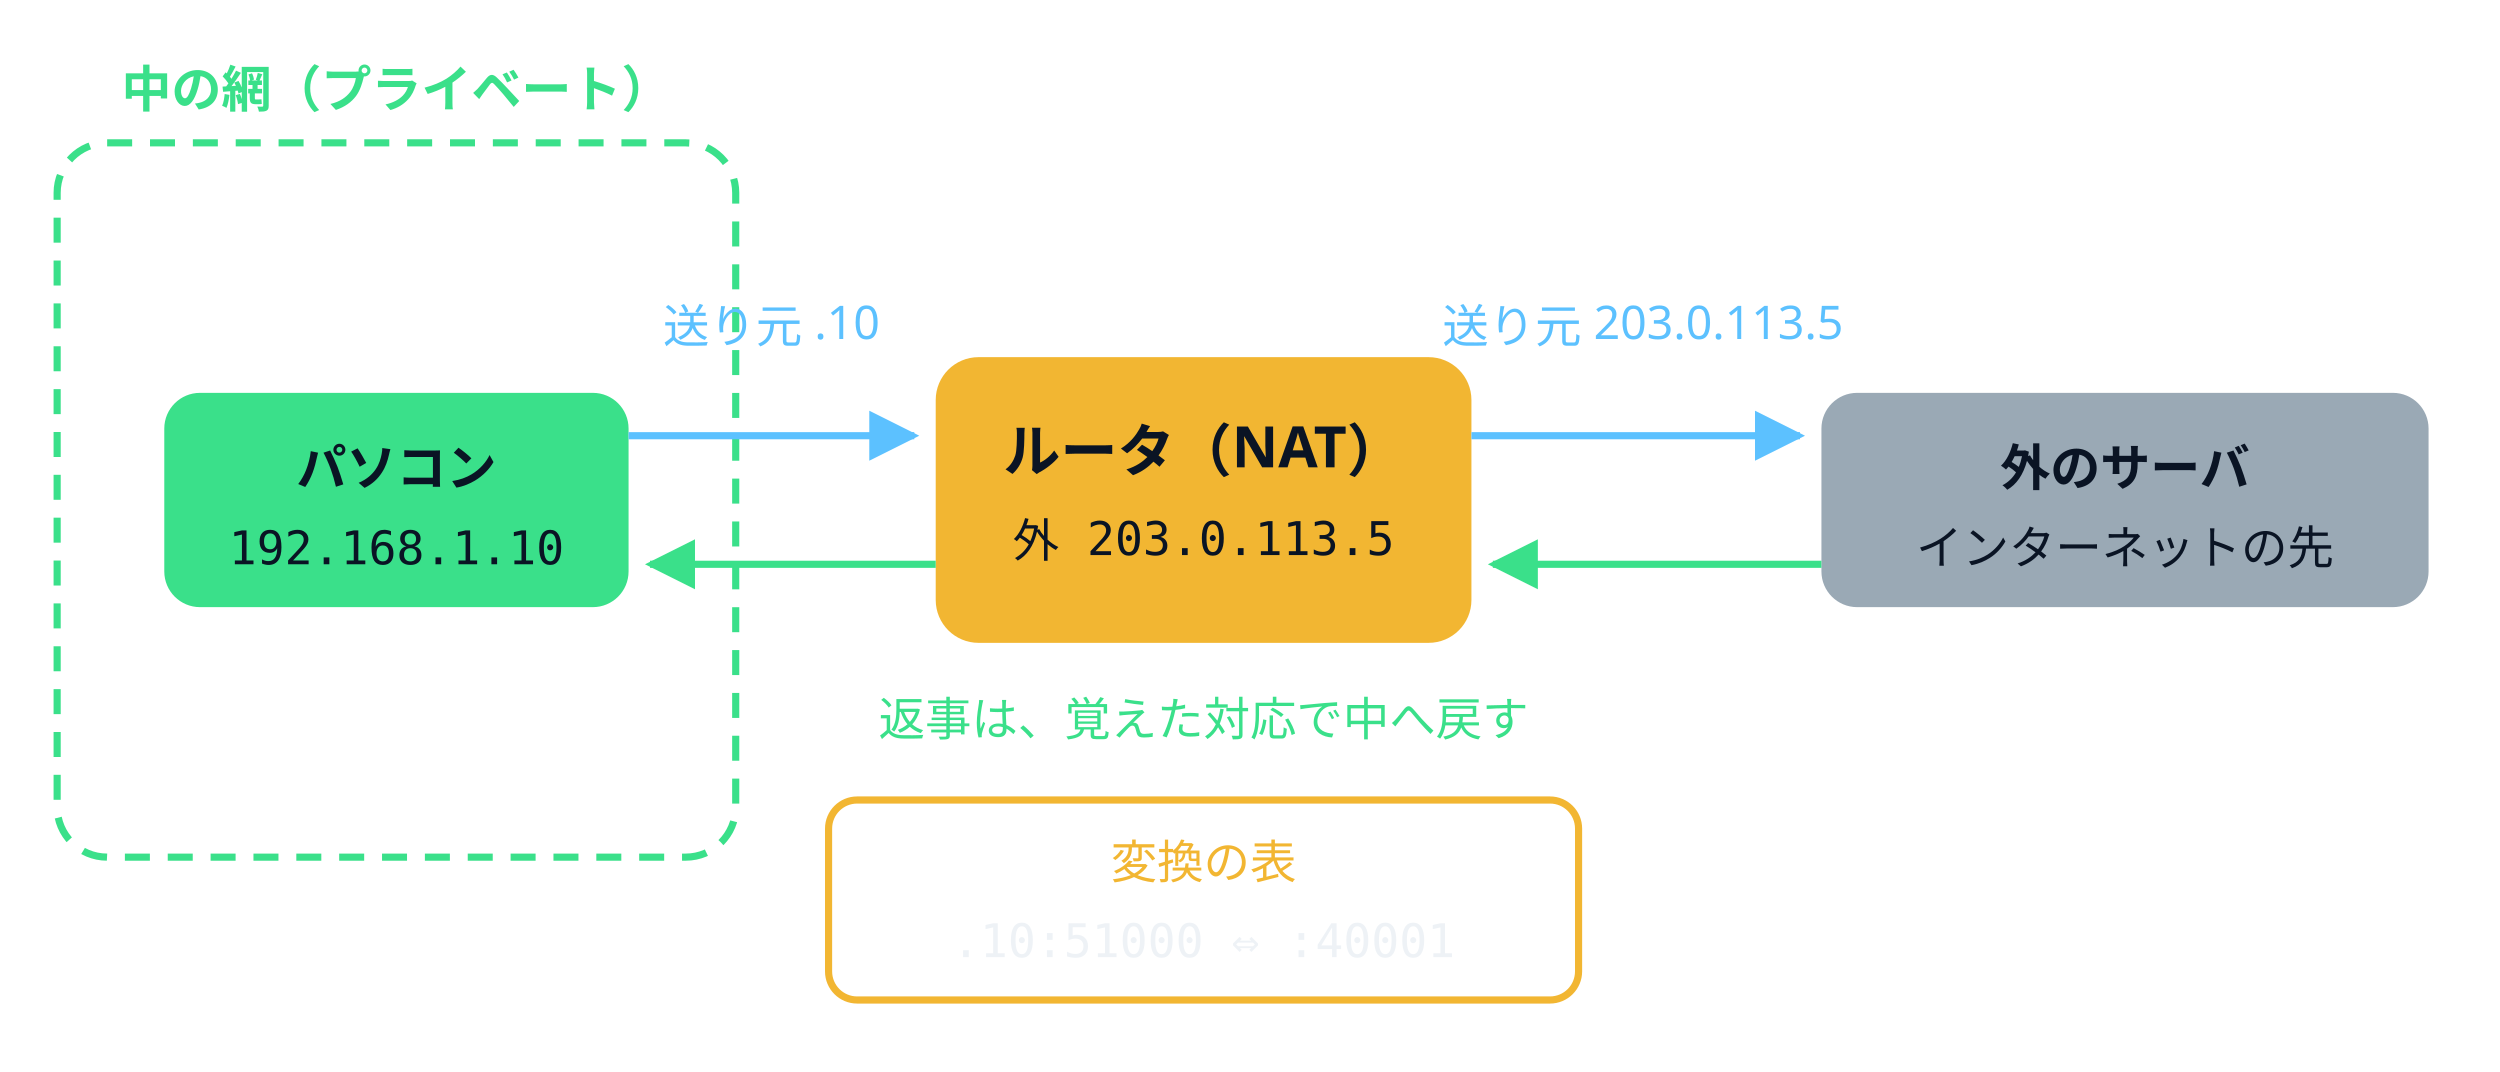
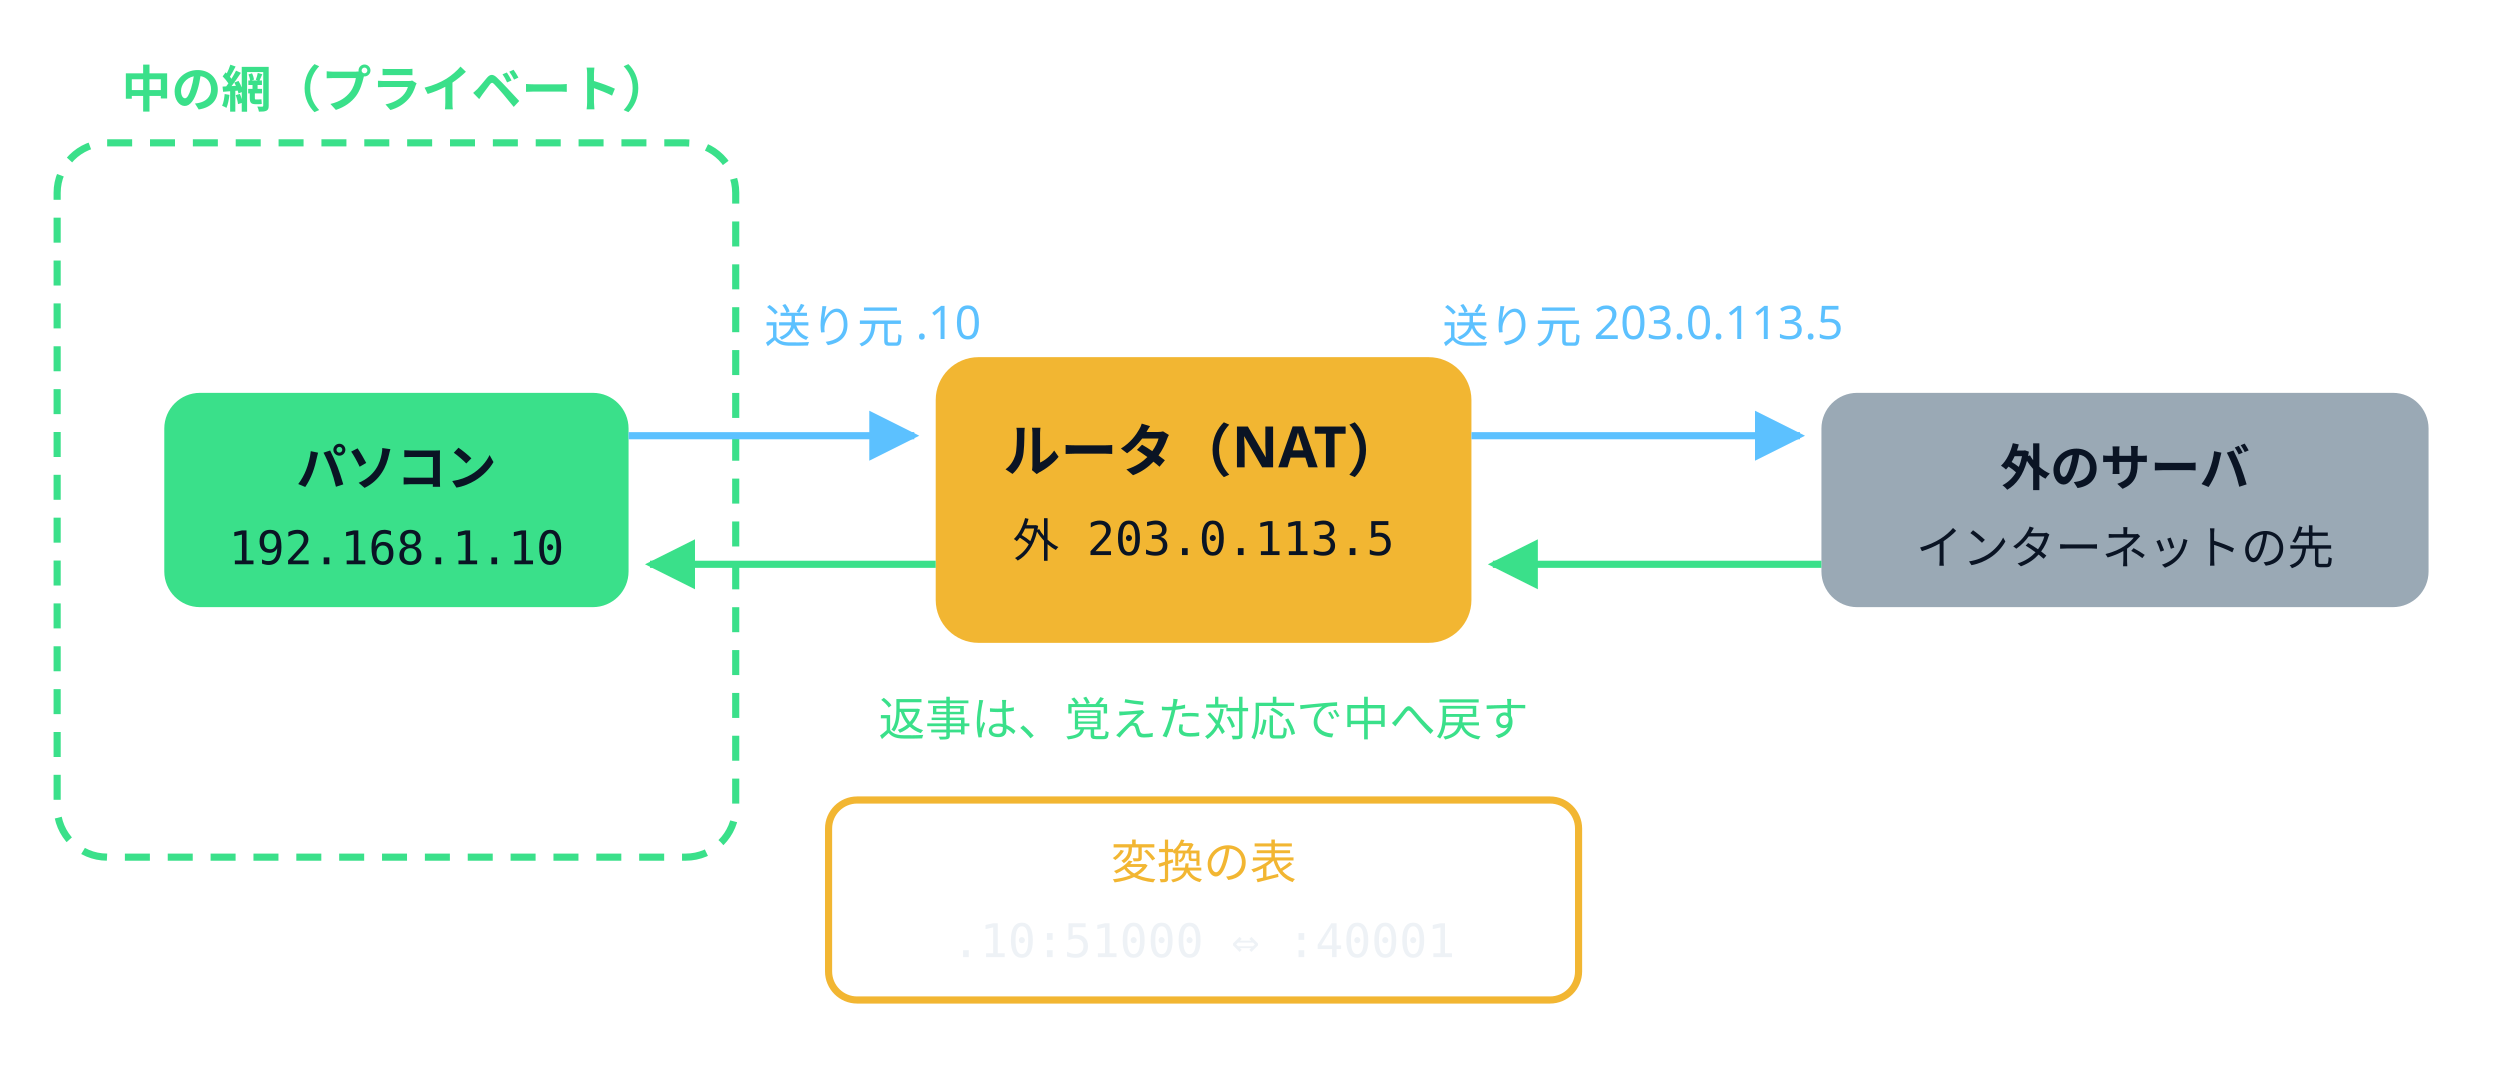
<svg xmlns="http://www.w3.org/2000/svg" viewBox="0 0 700 300" font-family="&quot;Noto Sans JP&quot;, sans-serif">
  <defs>
    <marker id="n1" viewBox="0 0 10 10" refX="9" refY="5" markerWidth="7" markerHeight="7" orient="auto-start-reverse">
      <path d="M0 0 L10 5 L0 10 z" fill="#5cc1ff" />
    </marker>
    <marker id="n2" viewBox="0 0 10 10" refX="9" refY="5" markerWidth="7" markerHeight="7" orient="auto-start-reverse">
      <path d="M0 0 L10 5 L0 10 z" fill="#3ae08a" />
    </marker>
  </defs>
  <g class="el" data-part="inside">
    <rect x="16" y="40" width="190" height="200" rx="14" fill="none" stroke="#3ae08a" stroke-width="2" stroke-dasharray="7 5" />
    <text x="111" y="30" text-anchor="middle" font-size="14" font-weight="700" fill="#3ae08a">中の網（プライベート）</text>
    <rect x="46" y="110" width="130" height="60" rx="10" fill="#3ae08a" />
    <text x="111" y="136" text-anchor="middle" font-size="14" font-weight="700" fill="#0a1424">パソコン</text>
    <text x="111" y="158" text-anchor="middle" font-family="&quot;JetBrains Mono&quot;, monospace" font-size="13" fill="#0a1424">192.168.1.10</text>
  </g>
  <g class="el" data-part="router">
    <rect x="262" y="100" width="150" height="80" rx="12" fill="#f2b632" />
    <text x="337" y="132" text-anchor="middle" font-size="16" font-weight="700" fill="#0a1424">ルータ（NAT）</text>
    <text x="337" y="156" text-anchor="middle" font-family="&quot;JetBrains Mono&quot;, monospace" font-size="13" fill="#0a1424">外 203.0.113.5</text>
  </g>
  <g class="el" data-part="outside">
    <rect x="510" y="110" width="170" height="60" rx="10" fill="#9aa9b5" />
    <text x="595" y="136" text-anchor="middle" font-size="14" font-weight="700" fill="#0a1424">外のサーバ</text>
    <text x="595" y="158" text-anchor="middle" font-size="13" fill="#0a1424">インターネットの先</text>
  </g>
  <g class="el" data-part="go">
    <path d="M176 122 H256" fill="none" stroke="#5cc1ff" stroke-width="2" marker-end="url(#n1)" />
    <path d="M412 122 H504" fill="none" stroke="#5cc1ff" stroke-width="2" marker-end="url(#n1)" />
-     <text x="216" y="96" text-anchor="middle" font-size="13" fill="#5cc1ff">送り元 .10</text>
+     <text x="214" y="96" font-size="13" fill="#5cc1ff">送り元 .10</text>
    <text x="460" y="96" text-anchor="middle" font-size="13" fill="#5cc1ff">送り元 203.0.113.5</text>
  </g>
  <g class="el" data-part="back">
    <path d="M510 158 H418" fill="none" stroke="#3ae08a" stroke-width="2" marker-end="url(#n2)" />
    <path d="M262 158 H182" fill="none" stroke="#3ae08a" stroke-width="2" marker-end="url(#n2)" />
    <text x="337" y="206" text-anchor="middle" font-size="13" fill="#3ae08a">返事は、覚えた対応で中へ戻す</text>
  </g>
  <g class="el" data-part="table">
    <rect x="232" y="224" width="210" height="56" rx="8" fill="none" stroke="#f2b632" stroke-width="2" />
    <text x="337" y="246" text-anchor="middle" font-size="13" fill="#f2b632">変換の表</text>
    <text x="337" y="268" text-anchor="middle" font-family="&quot;JetBrains Mono&quot;, monospace" font-size="13" fill="#eef2f6">.10:51000 ⇔ :40001</text>
  </g>
</svg>
